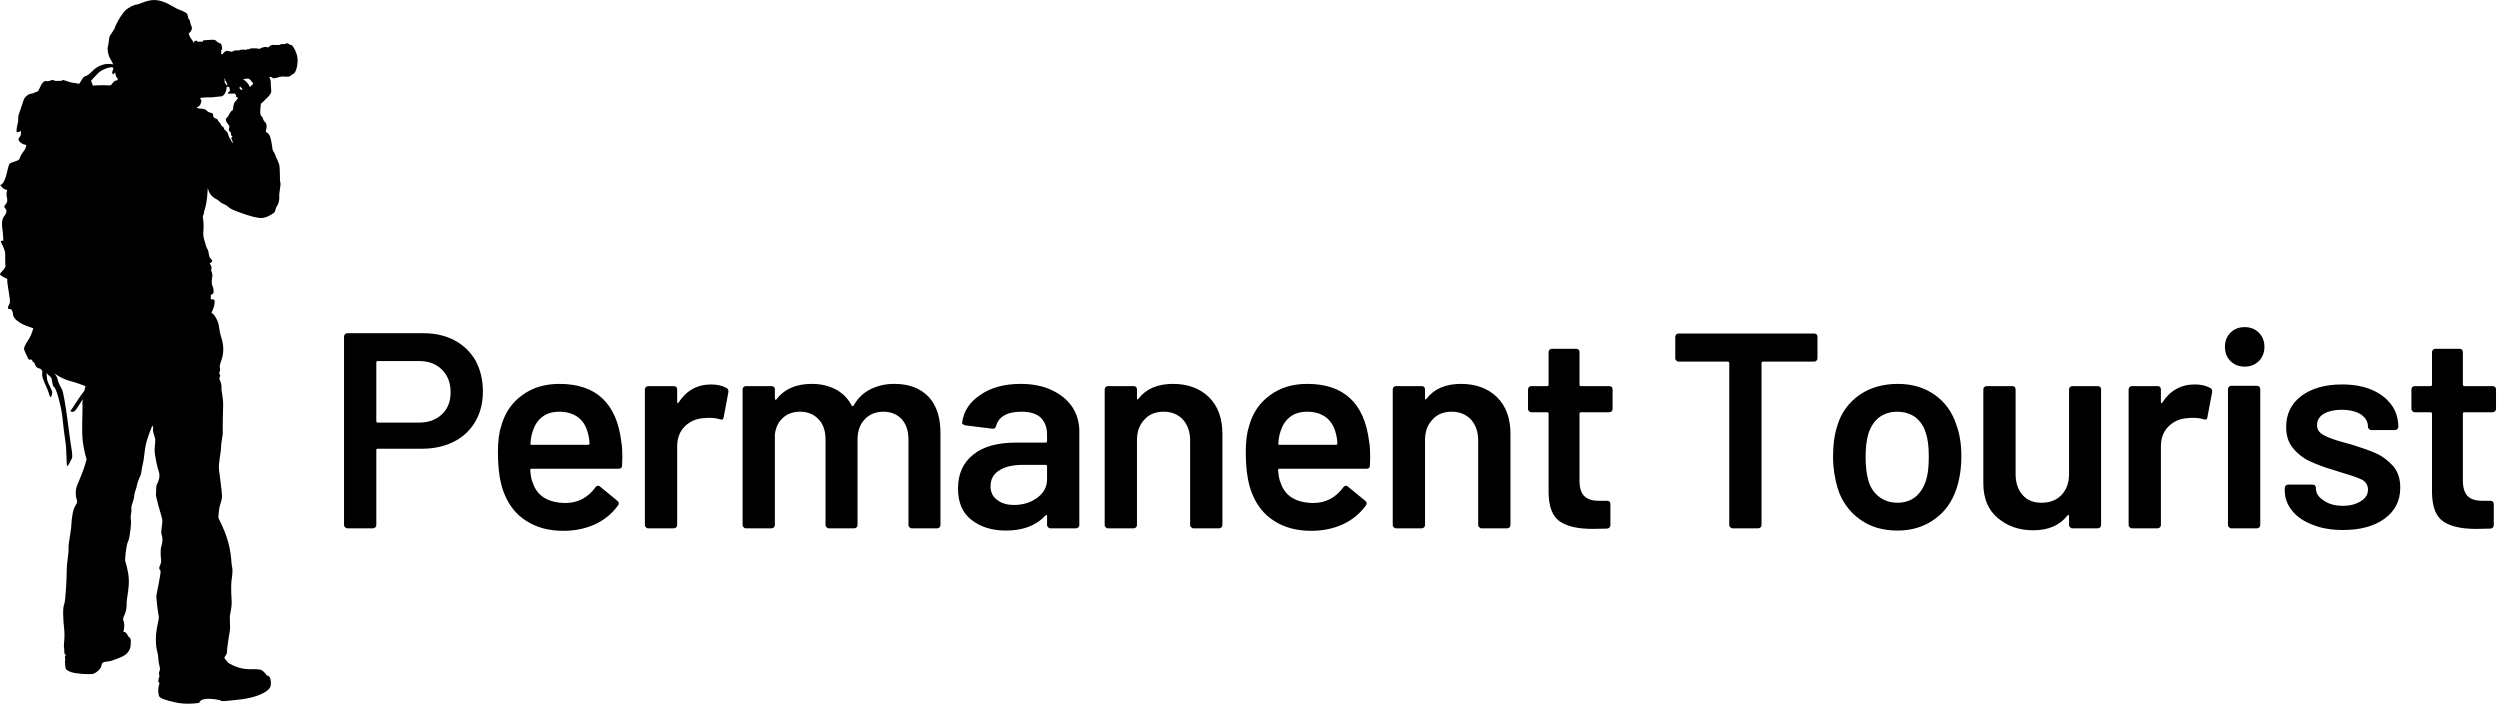
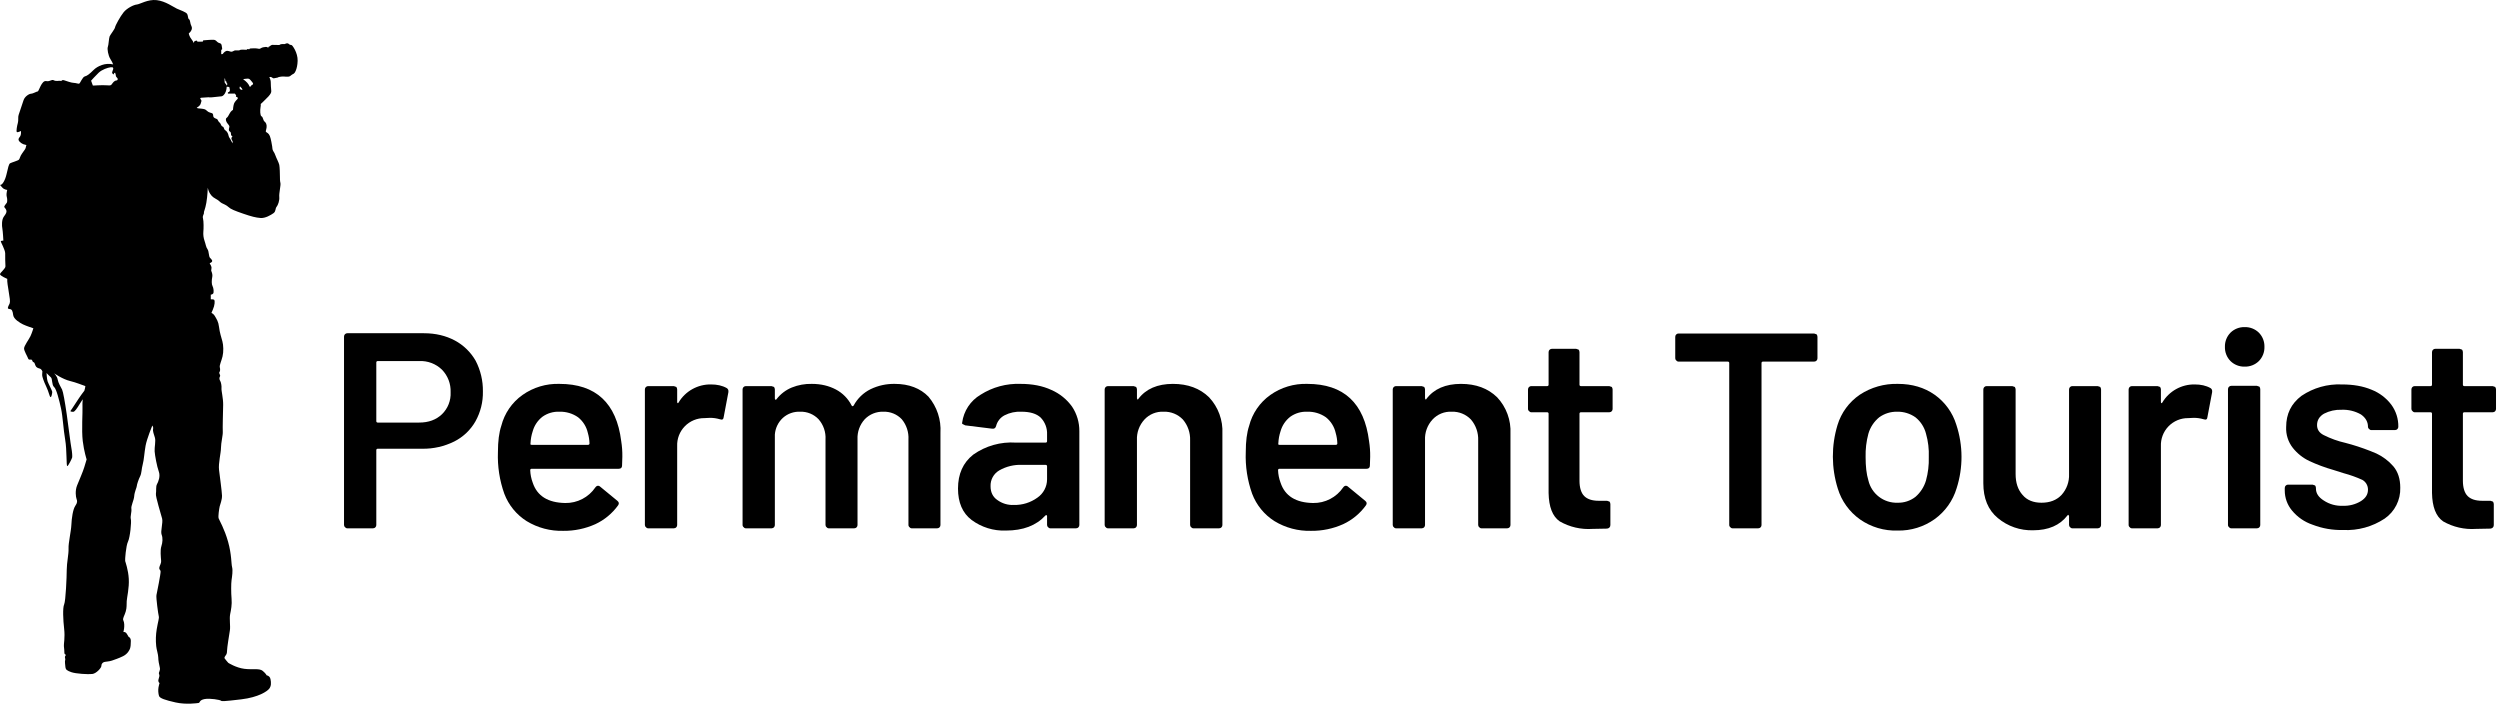
- <svg xmlns="http://www.w3.org/2000/svg" viewBox="0 0 135 38" fill-rule="evenodd" clip-rule="evenodd" stroke-linejoin="round" stroke-miterlimit="2">
-   <path d="M13.587 4.601c-.028.014-.042.07-.077.085-.035.013-.056-.064-.077-.105a.824.824 0 00-.168-.196l-.138-.111s.215-.035.265-.03c.048.008.07.023.07.023s.054.035.069.062c.014.028.09.09.125.16.036.07-.04.098-.07.112m-.558.245c-.035 0-.055-.042-.083-.063-.029-.02.013-.12.013-.12s.077.085.098.106c.022.02.042.077.042.077h-.07zm-.197.49c-.032.042-.141.137-.19.247-.046.11-.061.35-.061.35s-.116.062-.178.193c-.064.132-.121.215-.169.241-.046.027-.052.137.012.242.062.104.157.167.14.245-.015.079-.051.174 0 .226.053.052.084.052.084.125 0 .074.006.116.049.13l.04.018s-.089.077-.052.172c.037.094.058.084.058.126 0 .042-.01.089-.01.089s-.058-.105-.095-.189c-.037-.083-.093-.12-.115-.22-.021-.1-.063-.22-.174-.293-.11-.073-.046-.158-.15-.204-.104-.047-.068-.137-.173-.225-.105-.09-.058-.158-.162-.193-.106-.038-.168-.08-.168-.143 0-.063-.016-.125-.052-.152-.038-.026-.19-.036-.284-.13-.094-.095-.14-.1-.282-.12-.141-.022-.205-.01-.24-.033l-.037-.02s.182-.094.215-.22c.03-.125.062-.147.025-.2-.036-.052-.062-.078-.042-.099.022-.02.037-.02.037-.02s.346-.027.402-.027c.06 0 .06.016.164.005.105-.01.493-.046.55-.057.057-.01.155-.089.214-.24.058-.153.053-.279.053-.279s.061.006.094.011c.032.006.046.006.046.006s.048.177.032.198c-.016.02-.032.079-.057.079-.027 0-.048.01-.048.01v.069h.377s.042.068.063.083c.02.016-.027.079 0 .089.026.011.063.016.063.016s.052.052.021.094m-.681-1.094l.026.146.037-.004.032.115.03.015-.004.047c-.006.047-.026.062-.026.062l-.005-.015a.385.385 0 00-.08-.11c-.036-.031-.032-.089-.032-.125 0-.037-.004-.131-.004-.131h.026zm-5.87.105c-.114.01-.189.125-.24.198-.053.074-.095.074-.231.063a4.511 4.511 0 00-.534 0c-.126.011-.262.011-.262.011l-.094-.262c.042-.042.22-.251.408-.43.188-.177.493-.272.64-.293.146-.021.156.032.146.095-.011.063-.095.209-.042.24a1.4 1.4 0 01.095.063s-.022-.038-.01-.067a.045.045 0 01.03-.027h.006l.021-.02.005.03c.03.03.033.135.042.168a.087.087 0 00.012.024.45.45 0 00.071.082s.052.114-.062.125m9.47-1.91c-.028 0-.111-.028-.111-.028s-.063-.063-.12-.07c-.055-.006-.146.042-.146.042h-.154c-.077 0-.14.05-.14.05l-.383-.007c-.042 0-.154.09-.154.09l-.028.007c-.028.007-.014.041-.014.041l-.041.008s-.015-.042-.119-.035a.704.704 0 00-.182.035s-.056.02-.097.048c-.043.028-.091.02-.182 0s-.328 0-.364 0c-.034 0-.062.05-.062.05s-.056-.03-.098-.014c-.041.013-.028.034-.028.034s-.286-.013-.335 0c-.048.014-.083.035-.083.035s-.175-.007-.225 0c-.047.008-.125.07-.193.07-.07 0-.183-.077-.288-.034-.105.04-.181.16-.181.16l-.077.007v-.238l.042-.013c.02-.008 0-.134-.022-.238-.02-.104-.083-.09-.173-.132-.092-.042-.113-.14-.245-.155-.132-.013-.538.029-.567.029-.026 0-.02.063-.02.063l-.083.007c-.084.006-.223 0-.223 0l-.007-.035c-.008-.035-.099-.014-.133.006-.035.022-.07.12-.07.12s.028-.057-.098-.21-.154-.322-.154-.322l.07-.07c.07-.069.14-.208.07-.334-.07-.126-.055-.322-.125-.364-.07-.041-.042-.167-.098-.279-.056-.111-.377-.21-.56-.293-.18-.083-.613-.405-1.088-.46-.475-.057-.908.223-1.075.236-.168.015-.531.196-.712.42-.182.223-.447.712-.462.81-.013.097-.25.39-.293.488-.041.098-.055.475-.097.573-.041.098.014.461.14.656.071.112.118.208.147.287-.422-.106-.851.095-1.055.3-.21.209-.35.32-.474.348-.127.029-.251.377-.308.391-.056.015-.181-.042-.293-.042-.112 0-.39-.097-.516-.14-.127-.04-.154.043-.154.043l-.057-.015c-.055-.013-.223.043-.348-.027-.126-.07-.181.084-.419.042s-.39.558-.446.558c-.057 0-.266.126-.364.126-.097 0-.335.14-.404.35-.07.208-.225.683-.266.795-.042.111 0 .293-.042.433s-.097.447-.056.488c.042.042.223-.056.223-.056s.014.112-.013.224c-.03.112-.14.154-.113.265.028.113.224.237.35.253.125.013.042.055.042.124 0 .07-.07.168-.196.336-.126.167-.126.293-.181.349-.056.056-.405.153-.475.195-.07.042-.112.238-.195.6-.085.364-.238.56-.308.56s-.014.041.085.153a.441.441 0 00.265.126l-.014.041c-.014.043-.042.237-.014.322.028.083.042.278 0 .334-.043.057-.167.197-.127.238.043.042.113.14.113.21 0 .07-.014.125-.14.293-.126.167-.112.502-.083.642.028.14.055.656.055.656s-.14 0-.14.042.238.461.238.642c0 .183 0 .573.014.7.013.124-.294.348-.294.431 0 .083.392.252.392.252v.126c0 .126.111.711.139.964.028.25-.028.25-.084.39-.055.14 0 .14.098.153.097.014.14.098.167.322.029.223.363.419.531.502.167.084.558.21.558.21s-.07.237-.153.419c-.084.18-.349.531-.349.67 0 .14.181.432.21.517.028.083.055.098.152.083.1-.013.085.14.14.14.057 0 .07.069.112.181.042.112.14.14.238.169.097.027.14.152.14.152s-.015.112-.015.195c0 .085.084.336.224.63.14.292.167.516.224.557.055.043.097-.222.097-.278 0-.056-.21-.447-.252-.573-.042-.126-.055-.446-.055-.446s.153.167.237.237c.084.07.041.419.168.517.125.097.28.711.376 1.158.098.447.126 1.132.224 1.69s.056 1.425.112 1.425.251-.405.264-.462c.015-.055 0-.307-.04-.516-.044-.21-.154-1.131-.251-1.815-.099-.684-.196-1.23-.252-1.341-.057-.111-.21-.363-.238-.545-.029-.18-.195-.334-.195-.334s.46.321.865.418c.333.08.68.225.826.275a1.32 1.32 0 01-.056.251l-.141.187c-.14.181-.559.852-.602.893-.04.041.057.057.14.057.085 0 .196-.168.35-.42.04-.067.1-.158.166-.257a3.092 3.092 0 00-.013.44c.015.209-.055 1.241.014 1.814.07.572.21.992.21.992s-.056.181-.126.418c-.07.238-.279.712-.39.991-.113.28-.07.615-.028.727.04.111.056.195-.07.377-.126.18-.196.67-.21 1.019-.014.349-.167.991-.153 1.284.014.294-.097.769-.097 1.146 0 .377-.057 1.69-.14 1.871-.085.18-.056.837 0 1.312.055.474-.029.851-.014.936.014.083.027.307.027.377s.085.097.085.097l-.043.07c-.042.07.028.154 0 .21-.027.056 0 .265.014.391.014.125.084.182.321.265.238.084.908.126 1.13.097.225-.027.49-.334.49-.432 0-.097.055-.182.14-.21.083-.027.279-.027.433-.082.153-.057.348-.114.6-.238a.753.753 0 00.377-.42c.028-.083.041-.223.041-.404 0-.183-.125-.224-.125-.224s-.013-.041-.097-.168c-.084-.125-.182-.084-.182-.084s.028-.083.041-.208c.015-.126.015-.308-.04-.419-.056-.113.055-.238.124-.476.07-.237.042-.363.057-.572.013-.21.14-.712.111-1.201-.028-.488-.182-.907-.195-.963-.015-.057.042-.824.153-1.047.112-.224.195-1.076.153-1.215-.041-.14.057-.405.029-.56-.029-.152.14-.46.153-.683.015-.223.14-.475.14-.544 0-.07.097-.364.182-.53.083-.169.07-.392.14-.644.069-.25.083-.628.153-1.005.07-.377.363-1.088.363-1.088s.07.097.042.194c-.028.099.041.28.098.462.055.181-.029.516-.015.74.015.223.127.823.224 1.089.098.265-.028.559-.097.684-.07.125-.03.363-.057.516-.028.153.28 1.118.334 1.34.057.224-.097.685-.027.867.071.18.056.419-.013.628-.07.209-.028.586-.014.768.014.182-.084.265-.099.39-.013.127.056.085.071.196.014.112-.195 1.145-.224 1.285-.028.14.098 1.047.126 1.145.027.097-.042.28-.112.698-.07.419-.042.74-.027.908.013.167.111.46.111.614 0 .154.042.377.083.544.043.169-.083.266-.04.35.04.084.012.154-.03.293-.041.14.057.196.057.196s-.028.07-.056.223c-.028.154-.014.349.028.475.041.125.335.223.893.349.56.125 1.159.042 1.243.028.084-.014.029-.154.321-.21.295-.056.838.043.88.084.041.042.167.042 1.103-.07.936-.112 1.397-.432 1.508-.572.111-.14.111-.322.07-.517-.041-.195-.21-.21-.21-.21s-.028-.083-.209-.237c-.182-.153-.545-.055-.992-.111-.447-.056-.865-.321-.865-.321s-.182-.203-.202-.245c-.021-.042.013-.105.055-.154s.077-.111.077-.265c0-.153.119-.872.154-1.096.036-.224-.035-.621.014-.866.049-.244.105-.516.077-.837-.028-.322-.028-.825 0-1.012.028-.19.077-.511.028-.699-.05-.188-.022-.67-.217-1.368-.196-.698-.475-1.16-.51-1.264-.035-.105.029-.524.056-.642.028-.12.133-.357.126-.587-.007-.23-.118-1.033-.16-1.39-.043-.355.105-.914.105-1.186 0-.272.11-.698.097-.873-.014-.174.013-1.082.02-1.445.008-.363-.104-.775-.09-.9.014-.126-.027-.336-.07-.399-.042-.062-.062-.16-.013-.237.048-.078-.071-.167-.03-.23.043-.063.05-.154.023-.266-.029-.111.083-.328.146-.587a1.872 1.872 0 00-.007-.816c-.056-.203-.147-.475-.181-.776-.035-.299-.134-.425-.224-.586-.056-.098-.124-.136-.185-.176a5.1 5.1 0 01.073-.172c.112-.252.112-.461.084-.517-.028-.055-.194-.043-.194-.043v-.25s.068 0 .124-.056c.056-.056.028-.308-.029-.405-.054-.098-.054-.308-.012-.516.018-.096-.016-.212-.061-.319a.95.95 0 00.019-.163c-.007-.084-.063-.168-.091-.217-.028-.05.028-.015.097-.084.07-.07 0-.14-.084-.223-.083-.084-.056-.356-.139-.468-.084-.112-.097-.28-.16-.454a1.212 1.212 0 01-.065-.503c.016-.132.021-.565-.02-.712-.041-.146.063-.223.05-.293-.014-.07.07-.188.132-.552.063-.362.077-.81.077-.81s.027.147.084.252a.748.748 0 00.327.335c.183.091.26.203.343.244.084.043.266.112.37.216.106.106.35.204.796.357.447.154.67.21.928.23.26.021.56-.16.698-.258.14-.098.091-.25.168-.342a.859.859 0 00.147-.538c-.021-.195.09-.635.062-.747-.027-.111-.027-.237-.027-.343 0-.103-.008-.515-.035-.641-.028-.126-.168-.384-.203-.496-.034-.111-.077-.174-.126-.252-.049-.076-.042-.174-.055-.25-.014-.077-.063-.405-.126-.56-.062-.152-.161-.18-.203-.216-.04-.034.015-.118.029-.258.013-.14-.029-.244-.112-.307s-.077-.245-.16-.279c-.084-.035-.084-.342-.057-.488.028-.147.007-.176.007-.176s.3-.278.42-.41c.118-.134.167-.225.152-.309a5.496 5.496 0 01-.027-.488c0-.098-.077-.251-.077-.251s.042-.007.077-.007c.035 0 .12.076.16.076.042 0 .126-.034.175-.034.05 0 .092-.035.092-.035l.118-.022c.118-.02.258 0 .258 0h.14c.09 0 .146-.07.167-.083.02-.014.105-.07.14-.084.036-.014.188-.23.202-.684.014-.454-.294-.852-.321-.852M22.89 17.994c.632 0 1.188.136 1.669.391.48.256.857.631 1.127 1.097.256.481.39 1.037.39 1.654 0 .616-.134 1.157-.405 1.623-.27.466-.646.826-1.142 1.082-.496.255-1.082.39-1.729.39h-2.404c-.045 0-.075.03-.075.076v4.043a.17.17 0 01-.046.12.184.184 0 01-.135.06h-1.382a.137.137 0 01-.12-.06.137.137 0 01-.06-.12V18.175c0-.045.014-.09.06-.135a.17.17 0 01.12-.046h4.133zm-.255 4.825c.511 0 .917-.15 1.233-.451.315-.3.465-.691.465-1.187 0-.496-.15-.902-.465-1.218-.316-.315-.722-.466-1.233-.466h-2.24c-.044 0-.074.03-.074.076v3.17c0 .046.03.076.075.076h2.24zM33.547 23.826c.045.255.06.526.06.841l-.015.466c0 .12-.06.18-.18.18h-4.705c-.045 0-.075.03-.075.076.03.33.075.556.135.676.24.722.827 1.082 1.759 1.097.676 0 1.217-.285 1.623-.841.045-.06.09-.09.15-.09.045 0 .075.015.105.045l.932.766c.09.075.105.15.045.24a3.157 3.157 0 01-1.232 1.023c-.526.24-1.097.36-1.729.36-.781 0-1.442-.18-1.983-.526-.557-.345-.947-.841-1.203-1.473-.225-.54-.346-1.292-.346-2.254 0-.586.06-1.052.18-1.413.196-.706.572-1.262 1.143-1.668.556-.406 1.217-.601 1.999-.601 1.969 0 3.081 1.037 3.337 3.096zm-3.337-1.593c-.376 0-.676.09-.917.27-.255.196-.42.451-.526.782-.06.165-.105.39-.12.661-.015.045 0 .075.06.075h3.051c.045 0 .075-.03.075-.075a2.26 2.26 0 00-.09-.571c-.09-.36-.27-.646-.526-.842-.27-.195-.601-.3-1.007-.3zM38.4 20.76c.316 0 .602.06.842.195.076.045.106.12.09.226l-.255 1.352c-.015.12-.075.15-.21.106a1.85 1.85 0 00-.526-.076c-.136 0-.226 0-.301.015-.42.015-.766.166-1.052.436-.286.286-.42.647-.42 1.082v4.254a.17.17 0 01-.046.12.184.184 0 01-.135.06h-1.383a.137.137 0 01-.12-.06.137.137 0 01-.06-.12v-7.32c0-.045.015-.09.06-.135a.17.17 0 01.12-.045h1.383c.045 0 .09.015.135.045.03.045.045.09.045.135v.677c0 .045.015.06.03.06.015.015.03 0 .045-.03.421-.647 1.007-.977 1.759-.977zM48.32 20.73c.767 0 1.383.24 1.819.691.436.466.646 1.127.646 1.954v4.975a.17.17 0 01-.045.12.184.184 0 01-.135.06h-1.368a.137.137 0 01-.12-.06.137.137 0 01-.06-.12v-4.614c0-.466-.12-.827-.36-1.097-.256-.271-.587-.406-.993-.406s-.751.135-1.007.406c-.255.27-.39.63-.39 1.082v4.629a.17.17 0 01-.046.12.184.184 0 01-.135.06h-1.368a.137.137 0 01-.12-.06.137.137 0 01-.06-.12v-4.614c0-.466-.12-.827-.376-1.097-.255-.271-.586-.406-.992-.406-.375 0-.691.105-.931.33-.256.226-.391.526-.436.902v4.885a.17.17 0 01-.045.12.184.184 0 01-.136.06H40.28a.137.137 0 01-.12-.06.137.137 0 01-.06-.12v-7.32c0-.045.014-.09.06-.135a.17.17 0 01.12-.045h1.382c.045 0 .09.015.136.045.03.045.045.09.045.135v.496c0 .03.015.045.03.06s.045 0 .06-.03c.225-.285.496-.496.826-.63.316-.136.677-.196 1.083-.196.496 0 .916.105 1.292.3a2 2 0 01.857.872c.03.045.06.045.105 0 .225-.406.526-.691.917-.887a2.88 2.88 0 011.307-.285zM55.114 20.73c.63 0 1.187.105 1.668.33.48.226.857.526 1.112.902.256.39.39.827.39 1.323v5.065a.17.17 0 01-.044.12.184.184 0 01-.136.06h-1.382a.137.137 0 01-.12-.06.137.137 0 01-.06-.12v-.481c0-.03-.016-.045-.03-.06a.114.114 0 00-.06.03c-.497.54-1.203.811-2.135.811-.751 0-1.368-.195-1.849-.57-.496-.377-.736-.948-.736-1.7 0-.78.27-1.397.827-1.833.54-.436 1.307-.646 2.3-.646h1.607c.045 0 .075-.03.075-.075v-.36c0-.392-.12-.692-.345-.918-.226-.21-.571-.315-1.037-.315-.376 0-.692.06-.917.195a.892.892 0 00-.451.571c-.03.12-.105.166-.21.15l-1.458-.18c-.045-.015-.09-.03-.12-.06-.046-.015-.06-.045-.046-.09.076-.616.406-1.112.992-1.503.571-.39 1.293-.586 2.165-.586zm-.361 6.538c.496 0 .917-.136 1.262-.391.346-.256.526-.586.526-.992v-.707c0-.045-.03-.075-.075-.075h-1.262c-.526 0-.947.106-1.248.3-.315.196-.466.482-.466.858 0 .315.12.57.361.736.226.18.526.27.902.27zM63.335 20.73c.811 0 1.458.24 1.954.721.48.481.721 1.142.721 1.969v4.93a.17.17 0 01-.045.12.184.184 0 01-.135.06h-1.383a.137.137 0 01-.12-.06.137.137 0 01-.06-.12v-4.57c0-.465-.136-.84-.391-1.126-.256-.271-.601-.421-1.037-.421-.436 0-.782.135-1.037.42-.27.286-.406.647-.406 1.113v4.584a.17.17 0 01-.045.12.184.184 0 01-.135.06h-1.383a.137.137 0 01-.12-.06.137.137 0 01-.06-.12v-7.32c0-.045.015-.09.06-.135a.17.17 0 01.12-.045h1.383c.045 0 .09.015.135.045.03.045.045.09.045.135v.481c0 .03.015.045.03.06s.03 0 .045-.03c.406-.54 1.037-.811 1.864-.811zM73.93 23.826c.045.255.06.526.06.841l-.015.466c0 .12-.06.18-.18.18h-4.704c-.045 0-.075.03-.075.076.03.33.075.556.135.676.24.722.827 1.082 1.758 1.097.677 0 1.218-.285 1.624-.841.045-.06.09-.09.15-.09.045 0 .075.015.105.045l.932.766c.09.075.105.15.045.24a3.157 3.157 0 01-1.232 1.023c-.526.24-1.097.36-1.729.36-.781 0-1.443-.18-1.984-.526-.556-.345-.946-.841-1.202-1.473-.225-.54-.346-1.292-.346-2.254 0-.586.06-1.052.18-1.413.196-.706.572-1.262 1.143-1.668.556-.406 1.217-.601 1.999-.601 1.969 0 3.08 1.037 3.336 3.096zm-3.336-1.593c-.376 0-.676.09-.917.27-.255.196-.42.451-.526.782-.06.165-.105.39-.12.661-.015.045 0 .075.06.075h3.05c.046 0 .076-.03.076-.075a2.26 2.26 0 00-.09-.571c-.09-.36-.27-.646-.526-.842-.27-.195-.601-.3-1.007-.3zM78.89 20.73c.811 0 1.458.24 1.954.721.48.481.721 1.142.721 1.969v4.93a.17.17 0 01-.045.12.184.184 0 01-.135.06h-1.383a.137.137 0 01-.12-.06.137.137 0 01-.06-.12v-4.57c0-.465-.136-.84-.391-1.126-.256-.271-.601-.421-1.037-.421-.436 0-.782.135-1.037.42-.27.286-.406.647-.406 1.113v4.584a.17.17 0 01-.045.12.184.184 0 01-.135.06h-1.383a.137.137 0 01-.12-.06.137.137 0 01-.06-.12v-7.32c0-.045.015-.09.06-.135a.17.17 0 01.12-.045h1.383c.045 0 .09.015.135.045.03.045.045.09.045.135v.481c0 .03.015.045.03.06s.03 0 .045-.03c.406-.54 1.037-.811 1.864-.811zM87.081 22.082a.17.17 0 01-.045.12.184.184 0 01-.135.06h-1.533c-.045 0-.075.03-.075.076v3.622c0 .376.09.661.255.827.165.165.421.255.782.255h.45c.046 0 .09.015.136.045.03.045.045.09.045.135v1.128c0 .105-.06.18-.18.195l-.782.015c-.797 0-1.383-.135-1.773-.406-.391-.27-.587-.781-.602-1.533v-4.283c0-.045-.03-.075-.075-.075h-.856a.137.137 0 01-.12-.06.137.137 0 01-.06-.12V21.03c0-.045.014-.09.06-.135a.17.17 0 01.12-.045h.856c.045 0 .075-.03.075-.075v-1.759c0-.045.015-.09.06-.135a.17.17 0 01.12-.045h1.308c.045 0 .09.015.136.045.03.045.045.09.045.135v1.759c0 .045.03.075.075.075H86.9c.045 0 .09.015.135.045.03.045.045.09.045.135v1.052zM97.962 18.01c.045 0 .09.014.136.045.03.045.045.09.045.135v1.157a.17.17 0 01-.045.12.184.184 0 01-.136.06h-2.765c-.045 0-.075.03-.075.076v8.747a.17.17 0 01-.045.12.184.184 0 01-.136.06H93.56a.137.137 0 01-.12-.06.137.137 0 01-.06-.12v-8.747c0-.046-.03-.076-.076-.076h-2.66a.137.137 0 01-.12-.06.137.137 0 01-.06-.12V18.19c0-.045.015-.09.06-.135a.17.17 0 01.12-.046h7.32zM102.471 28.65c-.796 0-1.473-.195-2.029-.6a3.175 3.175 0 01-1.202-1.67 5.834 5.834 0 01-.255-1.713c0-.646.075-1.217.24-1.713a3.044 3.044 0 011.202-1.638c.571-.39 1.263-.586 2.06-.586.766 0 1.427.195 1.983.586.556.39.947.932 1.173 1.623.18.481.27 1.052.27 1.713 0 .632-.09 1.203-.255 1.714-.226.706-.632 1.277-1.188 1.668-.556.406-1.232.616-1.999.616zm0-1.503c.376 0 .692-.105.962-.315.256-.21.451-.511.571-.887.106-.33.15-.751.15-1.262 0-.542-.044-.962-.15-1.263a1.664 1.664 0 00-.57-.887c-.271-.195-.602-.3-.993-.3-.375 0-.691.105-.962.3-.27.21-.465.511-.586.887-.105.346-.15.767-.15 1.263 0 .495.045.916.15 1.262.105.376.3.676.586.887.271.21.602.315.992.315zM111.73 21.03c0-.045.014-.09.06-.135a.17.17 0 01.12-.045h1.367c.045 0 .09.015.135.045.03.045.046.09.046.135v7.32a.17.17 0 01-.046.12.184.184 0 01-.135.06h-1.368a.137.137 0 01-.12-.06.137.137 0 01-.06-.12v-.481c0-.03-.015-.045-.03-.06s-.045 0-.06.03c-.406.526-1.022.796-1.849.796-.766 0-1.397-.225-1.908-.661-.526-.436-.782-1.067-.782-1.879V21.03c0-.045.015-.09.06-.135a.17.17 0 01.12-.045h1.383c.045 0 .09.015.135.045.03.045.045.09.045.135v4.57c0 .465.12.84.376 1.127.24.285.586.42 1.022.42.451 0 .812-.135 1.082-.42.27-.286.406-.662.406-1.128V21.03zM118.523 20.76c.315 0 .6.06.841.195.075.045.105.12.09.226l-.255 1.352c-.015.12-.075.15-.21.106a1.85 1.85 0 00-.527-.076c-.135 0-.225 0-.3.015-.42.015-.767.166-1.052.436-.286.286-.421.647-.421 1.082v4.254a.17.17 0 01-.045.12.184.184 0 01-.135.06h-1.383a.137.137 0 01-.12-.06.137.137 0 01-.06-.12v-7.32c0-.045.015-.09.06-.135a.17.17 0 01.12-.045h1.383c.045 0 .09.015.135.045.03.045.045.09.045.135v.677c0 .045.015.06.03.06.015.015.03 0 .045-.03.421-.647 1.007-.977 1.759-.977zM121.213 19.798c-.316 0-.572-.105-.767-.3-.195-.196-.3-.452-.3-.767 0-.316.105-.571.3-.767.195-.195.451-.3.767-.3.315 0 .57.105.766.3.195.196.3.451.3.767 0 .315-.105.571-.3.766-.195.196-.45.3-.766.3zm-.722 8.732a.137.137 0 01-.12-.06.137.137 0 01-.06-.12v-7.335c0-.045.015-.09.06-.135a.17.17 0 01.12-.045h1.383c.045 0 .09.015.135.045.03.045.045.09.045.135v7.335a.17.17 0 01-.045.12.184.184 0 01-.135.06h-1.383zM126.533 28.62c-.631 0-1.187-.09-1.653-.285-.481-.18-.857-.436-1.112-.767a1.68 1.68 0 01-.391-1.082v-.135c0-.045.015-.09.06-.135a.17.17 0 01.12-.046h1.323c.045 0 .09.015.135.046.03.045.045.09.045.135v.03c0 .255.136.466.421.646.27.195.616.286 1.037.286.406 0 .722-.09.977-.256.256-.165.376-.36.376-.616a.593.593 0 00-.3-.526c-.211-.105-.542-.226-1.008-.36l-.57-.181a8.792 8.792 0 01-1.293-.481 2.532 2.532 0 01-.887-.706c-.24-.286-.36-.662-.36-1.128 0-.706.27-1.262.826-1.683.556-.406 1.277-.616 2.18-.616.615 0 1.141.09 1.607.285.466.196.812.466 1.067.812.256.346.376.751.376 1.187a.17.17 0 01-.045.12.184.184 0 01-.135.06h-1.278a.137.137 0 01-.12-.06.137.137 0 01-.06-.12c0-.255-.12-.48-.376-.661-.255-.165-.616-.255-1.052-.255-.39 0-.706.075-.947.21-.255.15-.376.36-.376.616 0 .24.12.42.361.541.226.135.616.27 1.172.421l.331.09c.526.166.977.316 1.338.481.36.165.661.406.917.691.255.301.375.692.375 1.158 0 .706-.285 1.262-.841 1.668-.556.406-1.308.616-2.24.616zM134.785 22.082a.17.17 0 01-.046.12.184.184 0 01-.135.06h-1.533c-.045 0-.075.03-.075.076v3.622c0 .376.09.661.255.827.166.165.421.255.782.255h.45c.046 0 .091.015.136.045.03.045.045.09.045.135v1.128c0 .105-.06.18-.18.195l-.782.015c-.796 0-1.382-.135-1.773-.406-.39-.27-.586-.781-.601-1.533v-4.283c0-.045-.03-.075-.075-.075h-.857a.137.137 0 01-.12-.06.137.137 0 01-.06-.12V21.03c0-.045.015-.09.06-.135a.17.17 0 01.12-.045h.857c.045 0 .075-.03.075-.075v-1.759c0-.045.015-.09.06-.135a.17.17 0 01.12-.045h1.308c.045 0 .09.015.135.045.03.045.045.09.045.135v1.759c0 .045.03.075.075.075h1.533c.045 0 .09.015.135.045.03.045.046.09.046.135v1.052z" fill-rule="nonzero" />
+ <svg xmlns="http://www.w3.org/2000/svg" viewBox="0 0 135 38" xml:space="preserve" style="fill-rule:evenodd;clip-rule:evenodd;stroke-linejoin:round;stroke-miterlimit:2">
+   <path d="M0 0c-.06-.03-.092-.153-.168-.184-.076-.03-.121.138-.167.229a1.797 1.797 0 0 1-.366.426c-.137.108-.303.243-.303.243s.47.077.578.064C-.32.761-.273.73-.273.73s.119-.077.151-.135c.03-.063.197-.199.274-.35C.229.092.062.031 0 0m-1.219-.534c-.076 0-.121.092-.181.137-.063.046.029.261.029.261s.168-.185.213-.23a.591.591 0 0 0 .092-.168h-.153Zm-.429-1.07c-.07-.09-.309-.297-.414-.537-.101-.239-.135-.765-.135-.765s-.252-.135-.388-.421c-.14-.287-.264-.468-.368-.526-.101-.057-.114-.298.025-.527.136-.226.343-.364.308-.535-.034-.172-.114-.379 0-.492.114-.114.182-.114.182-.274 0-.16.012-.252.106-.285l.088-.037s-.194-.169-.113-.376c.08-.205.125-.182.125-.274 0-.092-.022-.194-.022-.194s-.126.228-.207.411c-.08.182-.203.264-.251.481-.046.217-.137.479-.378.639-.239.16-.101.344-.33.445-.226.103-.147.299-.376.491-.229.196-.126.344-.354.422-.23.082-.366.172-.366.311 0 .137-.034.273-.113.331-.082.057-.413.079-.619.285-.206.206-.308.216-.616.262-.308.046-.447.022-.525.07l-.08.045s.399.205.469.48c.066.273.136.32.056.434-.079.115-.136.172-.092.217.048.045.08.045.08.045s.755.058.878.058c.129 0 .129-.034.357-.011.229.022 1.075.101 1.2.125.124.023.339.194.467.525.126.332.115.606.115.606s.134-.013.205-.024c.07-.011.101-.011.101-.011s.104-.388.07-.434c-.035-.044-.07-.171-.125-.171-.059 0-.104-.023-.104-.023v-.149h.823s.09-.149.137-.182c.045-.034-.058-.172 0-.194.057-.024.137-.034.137-.034s.114-.115.047-.207M-3.135.784l.058-.319.079.01.07-.251.067-.033-.01-.104c-.012-.102-.057-.135-.057-.135l-.011.033a.84.84 0 0 1-.172.239c-.08.069-.071.195-.071.275 0 .08-.009.285-.009.285h.056ZM-15.939.555c-.25-.023-.413-.274-.527-.433-.114-.161-.206-.161-.503-.137a9.842 9.842 0 0 1-1.165 0c-.273-.024-.57-.024-.57-.024l-.206.571c.092.093.48.549.89.937.411.388 1.075.596 1.395.641.32.047.342-.069.32-.207-.024-.137-.207-.456-.091-.525.113-.068.207-.137.207-.137s-.048.084-.022.148c.01.023.027.046.066.058h.012a.884.884 0 0 1 .047.045l.01-.065c.067-.068.072-.297.092-.368a.19.19 0 0 1 .027-.053c.051-.085.154-.178.154-.178s.114-.249-.136-.273m20.66 4.167c-.061 0-.242.06-.242.06s-.138.137-.26.152c-.121.015-.321-.09-.321-.09h-.334a.552.552 0 0 1-.305-.108s-.745.015-.837.015c-.092 0-.336-.196-.336-.196l-.062-.017c-.06-.015-.029-.09-.029-.09l-.091-.016s-.032.091-.258.076c-.23-.014-.398-.076-.398-.076s-.121-.045-.212-.106c-.093-.061-.198-.045-.396 0-.199.046-.716 0-.794 0-.075 0-.135-.107-.135-.107s-.123.062-.214.03c-.091-.03-.061-.076-.061-.076s-.624.029-.731 0c-.105-.03-.182-.076-.182-.076s-.382.015-.49 0c-.103-.016-.273-.154-.422-.154-.154 0-.398.169-.627.077-.229-.09-.396-.35-.396-.35l-.168-.015v.518l.092.029c.045.017 0 .292-.047.52-.045.227-.182.197-.379.288-.199.092-.245.306-.534.337-.288.029-1.173-.062-1.236-.062-.058 0-.044-.137-.044-.137l-.182-.016c-.182-.014-.486 0-.486 0l-.016.077c-.017.076-.215.03-.289-.015-.077-.046-.153-.26-.153-.26s.061.123-.213.459c-.276.333-.336.7-.336.7l.152.153c.153.15.306.455.153.73-.153.274-.121.701-.273.793-.153.09-.092.365-.213.608-.123.243-.824.457-1.221.641-.395.18-1.338.882-2.375 1.004-1.036.122-1.982-.487-2.345-.517-.366-.032-1.159-.427-1.554-.915-.396-.486-.975-1.554-1.007-1.766-.03-.214-.547-.853-.639-1.066-.091-.214-.12-1.036-.213-1.25-.09-.213.032-1.006.305-1.431.156-.244.259-.454.322-.626-.921.231-1.857-.208-2.301-.653-.458-.458-.763-.701-1.035-.762-.277-.062-.548-.822-.672-.853-.122-.031-.396.092-.639.092-.245 0-.851.212-1.127.304-.275.089-.335-.092-.335-.092l-.124.032c-.12.029-.487-.092-.759.06-.275.151-.396-.183-.914-.092-.519.092-.853-1.218-.974-1.218-.123 0-.581-.274-.793-.274-.213 0-.732-.305-.883-.762-.153-.456-.489-1.492-.58-1.736-.092-.243 0-.64-.092-.944-.091-.305-.211-.976-.121-1.066.092-.091.486.122.486.122s.031-.244-.029-.488c-.063-.245-.304-.336-.246-.578.062-.246.49-.518.763-.551.274-.03.092-.121.092-.272 0-.154-.153-.366-.426-.733-.275-.363-.275-.638-.396-.761-.123-.122-.883-.334-1.037-.426-.151-.091-.243-.519-.425-1.31-.185-.792-.519-1.219-.672-1.219-.151 0-.03-.091.185-.334.213-.244.578-.275.578-.275l-.029-.09c-.032-.093-.092-.518-.032-.702.061-.182.092-.608 0-.73-.092-.123-.364-.429-.275-.518.093-.092.245-.306.245-.457 0-.153-.03-.275-.306-.641-.273-.364-.244-1.096-.181-1.401.061-.304.121-1.431.121-1.431s-.306 0-.306-.092c0-.091.52-1.005.52-1.4 0-.398 0-1.25.03-1.525.029-.273-.641-.76-.641-.943 0-.181.854-.548.854-.548v-.275c0-.275.244-1.553.304-2.103.062-.548-.06-.548-.182-.852-.122-.304 0-.304.212-.334.213-.031.305-.214.365-.701.063-.488.793-.914 1.159-1.097.365-.182 1.218-.456 1.218-.456s-.152-.518-.334-.915c-.184-.395-.762-1.159-.762-1.461 0-.305.395-.944.456-1.128.062-.183.122-.214.334-.183.216.03.186-.304.306-.304.123 0 .153-.151.244-.396.092-.243.305-.306.519-.367.212-.06.303-.333.303-.333s-.031-.244-.031-.426c0-.185.184-.732.489-1.372.305-.639.365-1.128.488-1.217.121-.093.213.484.213.607s-.458.976-.55 1.25c-.092.274-.121.974-.121.974s.335-.366.518-.519c.182-.152.09-.913.365-1.127.274-.212.61-1.552.822-2.527.214-.975.275-2.469.489-3.686.212-1.218.121-3.108.244-3.108.121 0 .547.883.576 1.006.033.121 0 .67-.09 1.126-.093.458-.333 2.469-.546 3.961-.215 1.492-.427 2.681-.549 2.925-.124.243-.457.791-.52 1.188-.062.395-.426.73-.426.73s1.005-.701 1.888-.913c.726-.176 1.484-.49 1.802-.599a2.879 2.879 0 0 0-.122-.549c-.099-.133-.208-.275-.308-.406-.305-.396-1.219-1.859-1.312-1.949-.09-.09.123-.124.306-.124.184 0 .427.367.762.915.088.146.218.346.362.561a6.746 6.746 0 0 1-.028-.958c.032-.457-.121-2.709.031-3.959.153-1.248.457-2.163.457-2.163s-.121-.397-.274-.914c-.152-.518-.609-1.553-.852-2.162-.245-.61-.153-1.34-.061-1.585.09-.243.122-.426-.153-.822-.273-.395-.427-1.462-.457-2.223-.031-.762-.365-2.163-.333-2.802.029-.641-.213-1.677-.213-2.499 0-.823-.123-3.686-.306-4.083-.184-.394-.121-1.826 0-2.862.122-1.035-.062-1.857-.03-2.041.03-.183.06-.671.06-.823 0-.152.184-.212.184-.212l-.092-.154c-.092-.152.061-.335 0-.458-.06-.12 0-.576.029-.852.032-.272.183-.396.701-.578.518-.183 1.98-.274 2.467-.212.488.06 1.067.729 1.067.943a.47.47 0 0 0 .304.458c.183.06.61.06.946.179.333.125.76.248 1.309.52.548.274.761.732.822.914.061.182.091.488.091.883 0 .398-.273.488-.273.488s-.029.091-.213.366c-.183.274-.396.184-.396.184s.06.182.089.455c.032.274.032.672-.089.913-.121.246.121.519.273 1.038.152.517.092.792.123 1.248.029.458.305 1.554.243 2.621-.061 1.065-.397 1.979-.426 2.101-.032.123.091 1.797.334 2.284.244.488.425 2.346.335 2.65-.091.305.123.884.062 1.22-.062.334.304 1.006.335 1.491.031.488.305 1.038.305 1.188 0 .153.212.793.396 1.158.182.366.152.853.305 1.402.151.548.183 1.37.334 2.194.152.821.792 2.374.792 2.374s.153-.212.092-.424c-.06-.216.09-.611.213-1.007.122-.397-.062-1.126-.031-1.614.031-.487.276-1.796.489-2.377.213-.578-.062-1.219-.213-1.493-.153-.273-.063-.791-.125-1.125-.059-.335.611-2.439.73-2.925.125-.487-.211-1.493-.059-1.89.155-.393.122-.913-.029-1.37-.153-.456-.06-1.279-.031-1.675.031-.397-.182-.578-.214-.853-.029-.275.122-.183.154-.426.031-.244-.426-2.498-.489-2.803-.06-.305.214-2.284.276-2.499.059-.211-.092-.608-.245-1.522a7.464 7.464 0 0 1-.06-1.98c.029-.366.243-1.005.243-1.341 0-.335.092-.821.181-1.187.094-.367-.181-.58-.089-.764.089-.181.029-.334-.062-.638-.092-.305.123-.427.123-.427s-.061-.153-.123-.487c-.06-.335-.03-.761.062-1.036.089-.273.731-.487 1.948-.761 1.221-.274 2.528-.092 2.712-.062.182.03.062.336.7.459.643.121 1.828-.094 1.92-.184.09-.092.365-.092 2.406.152 2.041.245 3.048.944 3.289 1.248.244.306.244.703.155 1.129a.544.544 0 0 1-.458.456s-.062.183-.457.518c-.398.335-1.189.12-2.164.244-.976.121-1.888.7-1.888.7s-.397.443-.441.533c-.046.092.029.229.12.337.092.106.169.242.169.578 0 .334.259 1.903.335 2.391.078.488-.076 1.355.03 1.889.107.533.229 1.126.168 1.827-.061.701-.061 1.798 0 2.208.061.412.168 1.114.061 1.523-.108.412-.046 1.463-.472 2.986-.427 1.523-1.036 2.53-1.113 2.757-.076.228.063 1.142.123 1.401.061.26.289.778.274 1.279-.016.503-.258 2.255-.35 3.032-.092.775.229 1.995.229 2.588 0 .594.241 1.524.212 1.906-.029.38.029 2.36.045 3.152.016.792-.228 1.69-.196 1.963.03.276-.061.733-.153.87-.093.137-.137.351-.029.518.105.169-.155.365-.064.502.093.138.107.336.048.579-.062.243.182.716.32 1.281.137.561.106 1.339-.017 1.78-.121.444-.319 1.036-.395 1.693-.076.653-.291.928-.488 1.278-.121.215-.27.297-.404.386.044.109.097.232.161.375.243.549.243 1.006.182 1.128-.061.12-.424.092-.424.092v.547s.15 0 .272.121c.121.123.061.672-.063.885-.119.212-.119.67-.027 1.125.039.21-.035.462-.134.695.027.156.046.293.042.356-.015.184-.138.366-.199.473-.061.108.061.033.213.183.154.154 0 .305-.183.487-.181.184-.122.778-.303 1.022-.184.243-.213.609-.352.989a2.645 2.645 0 0 0-.139 1.098c.034.289.046 1.232-.044 1.553-.09.32.136.487.107.639-.029.153.154.411.289 1.204.139.791.169 1.767.169 1.767s.059-.32.182-.548c.122-.228.32-.534.715-.732.398-.199.565-.442.748-.532.182-.093.579-.245.806-.472.231-.23.763-.445 1.737-.778.975-.336 1.461-.457 2.025-.503.565-.045 1.22.349 1.523.564.306.213.198.547.365.746.169.198.367.746.321 1.173-.045.427.198 1.387.137 1.631-.06.242-.06.516-.06.747 0 .226-.017 1.125-.077 1.4-.06.274-.365.837-.442 1.081-.075.243-.168.38-.274.55-.107.165-.092.379-.121.546-.031.167-.138.883-.275 1.22-.135.334-.352.396-.442.472-.09.075.031.258.062.563.028.304-.062.533-.244.67-.181.137-.168.534-.35.609-.182.077-.182.746-.123 1.065.061.32.016.383.016.383s.655.608.914.897c.259.29.365.488.334.671-.03.183-.06.852-.06 1.066 0 .214-.168.548-.168.548s.092.015.168.015c.076 0 .26-.167.351-.167.09 0 .274.075.379.075a.36.36 0 0 1 .201.077l.258.047c.258.044.563 0 .563 0h.305c.198 0 .318.152.365.181.045.031.228.153.304.183.079.031.412.504.442 1.493.031.99-.641 1.859-.701 1.859" style="fill-rule:nonzero" transform="matrix(.45838 0 0 -.45838 13.587 4.601)" />
+   <path d="M.354-.701c.042 0 .079.009.111.026a.188.188 0 0 1 .075.073.232.232 0 0 1 .026.11.211.211 0 0 1-.027.108.182.182 0 0 1-.076.072.25.25 0 0 1-.115.026h-.16c-.003 0-.005.002-.005.005v.269a.011.011 0 0 1-.003.008A.012.012 0 0 1 .171 0H.079a.01.01 0 0 1-.008-.004.01.01 0 0 1-.004-.008v-.677c0-.003.001-.006.004-.009a.011.011 0 0 1 .008-.003h.275ZM.337-.38c.034 0 .061-.01.082-.03A.103.103 0 0 0 .45-.489.11.11 0 0 0 .419-.57a.11.11 0 0 0-.082-.031H.188c-.003 0-.005.002-.005.005v.211c0 .003.002.005.005.005h.149Z" style="fill-rule:nonzero" transform="matrix(15.02942 0 0 15.02942 17.57 28.53)" />
+   <path d="M.493-.313a.32.32 0 0 1 .004.056l-.001.031c0 .008-.004.012-.012.012H.171c-.003 0-.005.002-.005.005a.143.143 0 0 0 .009.045c.016.048.055.072.117.073A.128.128 0 0 0 .4-.147c.003-.004.006-.006.01-.006a.01.01 0 0 1 .007.003l.062.051c.006.005.007.01.003.016A.21.21 0 0 1 .4-.015a.272.272 0 0 1-.115.024.24.24 0 0 1-.132-.035.2.2 0 0 1-.08-.098.4.4 0 0 1-.023-.15c0-.039.004-.07.012-.094a.195.195 0 0 1 .076-.111.218.218 0 0 1 .133-.04c.131 0 .205.069.222.206ZM.271-.419a.098.098 0 0 0-.061.018.1.1 0 0 0-.035.052.158.158 0 0 0-.008.044C.166-.302.167-.3.171-.3h.203c.003 0 .005-.002.005-.005a.15.15 0 0 0-.006-.038.099.099 0 0 0-.035-.056.111.111 0 0 0-.067-.02Z" style="fill-rule:nonzero" transform="matrix(15.02942 0 0 15.02942 26.137 28.53)" />
+   <path d="M.3-.517c.021 0 .04.004.056.013.005.003.007.008.006.015l-.017.09c-.001.008-.005.01-.014.007a.123.123 0 0 0-.035-.005l-.02.001a.097.097 0 0 0-.098.101v.283a.011.011 0 0 1-.003.008A.012.012 0 0 1 .166 0H.074a.01.01 0 0 1-.008-.004.01.01 0 0 1-.004-.008v-.487c0-.003.001-.006.004-.009a.011.011 0 0 1 .008-.003h.092l.009.003a.016.016 0 0 1 .003.009v.045c0 .003.001.004.002.004.001.001.002 0 .003-.002A.133.133 0 0 1 .3-.517Z" style="fill-rule:nonzero" transform="matrix(15.02942 0 0 15.02942 33.892 28.53)" />
+   <path d="M.609-.519c.051 0 .092.016.121.046a.184.184 0 0 1 .043.13v.331a.011.011 0 0 1-.003.008A.012.012 0 0 1 .761 0H.67a.01.01 0 0 1-.008-.004.01.01 0 0 1-.004-.008v-.307a.105.105 0 0 0-.024-.073.087.087 0 0 0-.066-.027.089.089 0 0 0-.067.027.1.1 0 0 0-.026.072v.308a.011.011 0 0 1-.003.008A.012.012 0 0 1 .463 0H.372a.01.01 0 0 1-.008-.004.01.01 0 0 1-.004-.008v-.307a.101.101 0 0 0-.025-.073.087.087 0 0 0-.066-.027.087.087 0 0 0-.062.022.09.09 0 0 0-.029.06v.325a.011.011 0 0 1-.003.008A.012.012 0 0 1 .166 0H.074a.01.01 0 0 1-.008-.004.01.01 0 0 1-.004-.008v-.487c0-.003.001-.006.004-.009a.011.011 0 0 1 .008-.003h.092l.009.003a.016.016 0 0 1 .003.009v.033l.002.004c.001.001.003 0 .004-.002a.133.133 0 0 1 .055-.042.181.181 0 0 1 .072-.013c.033 0 .061.007.086.02a.133.133 0 0 1 .057.058c.002.003.004.003.007 0A.139.139 0 0 1 .522-.5a.192.192 0 0 1 .087-.019Z" style="fill-rule:nonzero" transform="matrix(15.02942 0 0 15.02942 39.167 28.53)" />
+   <path d="M.257-.519c.042 0 .079.007.111.022a.179.179 0 0 1 .074.06.157.157 0 0 1 .026.088v.337a.011.011 0 0 1-.003.008A.012.012 0 0 1 .456 0H.364a.01.01 0 0 1-.008-.004.01.01 0 0 1-.004-.008v-.032L.35-.048a.008.008 0 0 0-.004.002C.313-.01.266.008.204.008A.194.194 0 0 1 .081-.03C.048-.055.032-.093.032-.143c0-.052.018-.093.055-.122A.238.238 0 0 1 .24-.308h.107c.003 0 .005-.002.005-.005v-.024a.082.082 0 0 0-.023-.061C.314-.412.291-.419.26-.419a.12.12 0 0 0-.061.013.06.06 0 0 0-.03.038c-.002.008-.007.011-.014.01L.058-.37.05-.374C.047-.375.046-.377.047-.38a.137.137 0 0 1 .066-.1.25.25 0 0 1 .144-.039Zm-.024.435A.138.138 0 0 0 .317-.11a.08.08 0 0 0 .035-.066v-.047c0-.003-.002-.005-.005-.005H.263a.152.152 0 0 0-.083.02.063.063 0 0 0-.031.057c0 .021.008.038.024.049a.093.093 0 0 0 .06.018Z" style="fill-rule:nonzero" transform="matrix(15.02942 0 0 15.02942 51.251 28.53)" />
+   <path d="M.307-.519c.054 0 .097.016.13.048a.178.178 0 0 1 .048.131v.328a.011.011 0 0 1-.003.008A.012.012 0 0 1 .473 0H.381a.01.01 0 0 1-.008-.004.01.01 0 0 1-.004-.008v-.304a.109.109 0 0 0-.026-.075.091.091 0 0 0-.069-.028.088.088 0 0 0-.069.028.102.102 0 0 0-.027.074v.305a.011.011 0 0 1-.003.008A.012.012 0 0 1 .166 0H.074a.01.01 0 0 1-.008-.004.01.01 0 0 1-.004-.008v-.487c0-.003.001-.006.004-.009a.011.011 0 0 1 .008-.003h.092l.009.003a.016.016 0 0 1 .003.009v.032l.002.004c.001.001.002 0 .003-.002.027-.036.069-.054.124-.054Z" style="fill-rule:nonzero" transform="matrix(15.02942 0 0 15.02942 58.72 28.53)" />
+   <path d="M.493-.313a.32.32 0 0 1 .004.056l-.001.031c0 .008-.004.012-.012.012H.171c-.003 0-.005.002-.005.005a.143.143 0 0 0 .009.045c.016.048.055.072.117.073A.128.128 0 0 0 .4-.147c.003-.004.006-.006.01-.006a.01.01 0 0 1 .007.003l.062.051c.006.005.007.01.003.016A.21.21 0 0 1 .4-.015a.272.272 0 0 1-.115.024.24.24 0 0 1-.132-.035.2.2 0 0 1-.08-.098.4.4 0 0 1-.023-.15c0-.039.004-.07.012-.094a.195.195 0 0 1 .076-.111.218.218 0 0 1 .133-.04c.131 0 .205.069.222.206ZM.271-.419a.098.098 0 0 0-.061.018.1.1 0 0 0-.035.052.158.158 0 0 0-.008.044C.166-.302.167-.3.171-.3h.203c.003 0 .005-.002.005-.005a.15.15 0 0 0-.006-.038.099.099 0 0 0-.035-.056.111.111 0 0 0-.067-.02Z" style="fill-rule:nonzero" transform="matrix(15.02942 0 0 15.02942 66.52 28.53)" />
+   <path d="M.307-.519c.054 0 .097.016.13.048a.178.178 0 0 1 .048.131v.328a.011.011 0 0 1-.003.008A.012.012 0 0 1 .473 0H.381a.01.01 0 0 1-.008-.004.01.01 0 0 1-.004-.008v-.304a.109.109 0 0 0-.026-.075.091.091 0 0 0-.069-.028.088.088 0 0 0-.069.028.102.102 0 0 0-.027.074v.305a.011.011 0 0 1-.003.008A.012.012 0 0 1 .166 0H.074a.01.01 0 0 1-.008-.004.01.01 0 0 1-.004-.008v-.487c0-.003.001-.006.004-.009a.011.011 0 0 1 .008-.003h.092l.009.003a.016.016 0 0 1 .003.009v.032l.002.004c.001.001.002 0 .003-.002.027-.036.069-.054.124-.054Z" style="fill-rule:nonzero" transform="matrix(15.02942 0 0 15.02942 74.276 28.53)" />
+   <path d="M.333-.429a.011.011 0 0 1-.003.008.012.012 0 0 1-.009.004H.219c-.003 0-.005.002-.005.005v.241c0 .025.006.044.017.055.011.011.028.017.052.017h.03l.009.003a.016.016 0 0 1 .003.009v.075c0 .007-.004.012-.012.013L.261.002a.208.208 0 0 1-.118-.027C.117-.043.104-.077.103-.127v-.285c0-.003-.002-.005-.005-.005H.041a.01.01 0 0 1-.008-.004.01.01 0 0 1-.004-.008v-.07c0-.003.001-.006.004-.009a.011.011 0 0 1 .008-.003h.057c.003 0 .005-.002.005-.005v-.117c0-.003.001-.006.004-.009a.011.011 0 0 1 .008-.003h.087l.009.003a.016.016 0 0 1 .003.009v.117c0 .003.002.005.005.005h.102l.009.003a.016.016 0 0 1 .003.009v.07Z" style="fill-rule:nonzero" transform="matrix(15.02942 0 0 15.02942 82.076 28.53)" />
+   <path d="m.533-.7.009.003a.016.016 0 0 1 .003.009v.077a.011.011 0 0 1-.003.008.012.012 0 0 1-.009.004H.349c-.003 0-.005.002-.005.005v.582a.011.011 0 0 1-.003.008A.012.012 0 0 1 .332 0H.24a.01.01 0 0 1-.008-.004.01.01 0 0 1-.004-.008v-.582c0-.003-.002-.005-.005-.005H.046a.01.01 0 0 1-.008-.004.01.01 0 0 1-.004-.008v-.077c0-.003.001-.006.004-.009A.011.011 0 0 1 .046-.7h.487Z" style="fill-rule:nonzero" transform="matrix(15.02942 0 0 15.02942 89.952 28.53)" />
+   <path d="M.279.008a.223.223 0 0 1-.135-.04.211.211 0 0 1-.08-.111.388.388 0 0 1-.001-.228.203.203 0 0 1 .08-.109.237.237 0 0 1 .137-.039c.051 0 .095.013.132.039a.206.206 0 0 1 .078.108.369.369 0 0 1 .001.228.211.211 0 0 1-.079.111.221.221 0 0 1-.133.041Zm0-.1a.1.1 0 0 0 .064-.021.124.124 0 0 0 .038-.059.284.284 0 0 0 .01-.084.267.267 0 0 0-.01-.084.11.11 0 0 0-.038-.059.11.11 0 0 0-.066-.02.106.106 0 0 0-.064.02.118.118 0 0 0-.039.059.293.293 0 0 0-.01.084c0 .033.003.061.01.084a.104.104 0 0 0 .105.08Z" style="fill-rule:nonzero" transform="matrix(15.02942 0 0 15.02942 98.278 28.53)" />
+   <path d="M.364-.499c0-.003.001-.006.004-.009a.011.011 0 0 1 .008-.003h.091l.009.003a.016.016 0 0 1 .003.009v.487a.011.011 0 0 1-.003.008A.012.012 0 0 1 .467 0H.376a.01.01 0 0 1-.008-.004.01.01 0 0 1-.004-.008v-.032L.362-.048c-.001-.001-.003 0-.004.002C.331-.011.29.007.235.007a.189.189 0 0 1-.127-.044C.073-.066.056-.108.056-.162v-.337c0-.003.001-.006.004-.009a.011.011 0 0 1 .008-.003H.16l.009.003a.016.016 0 0 1 .003.009v.304c0 .031.008.056.025.075.016.019.039.028.068.028.03 0 .054-.009.072-.028a.105.105 0 0 0 .027-.075v-.304Z" style="fill-rule:nonzero" transform="matrix(15.02942 0 0 15.02942 106.258 28.53)" />
+   <path d="M.3-.517c.021 0 .04.004.056.013.005.003.007.008.006.015l-.017.09c-.001.008-.005.01-.014.007a.123.123 0 0 0-.035-.005l-.02.001a.097.097 0 0 0-.098.101v.283a.011.011 0 0 1-.003.008A.012.012 0 0 1 .166 0H.074a.01.01 0 0 1-.008-.004.01.01 0 0 1-.004-.008v-.487c0-.003.001-.006.004-.009a.011.011 0 0 1 .008-.003h.092l.009.003a.016.016 0 0 1 .003.009v.045c0 .003.001.004.002.004.001.001.002 0 .003-.002A.133.133 0 0 1 .3-.517Z" style="fill-rule:nonzero" transform="matrix(15.02942 0 0 15.02942 114.014 28.53)" />
+   <path d="M.128-.581a.07.07 0 0 1-.051-.02.07.07 0 0 1-.02-.051.07.07 0 0 1 .02-.051.07.07 0 0 1 .051-.02.07.07 0 0 1 .051.02.07.07 0 0 1 .02.051.07.07 0 0 1-.02.051.07.07 0 0 1-.051.02ZM.08 0a.01.01 0 0 1-.008-.004.01.01 0 0 1-.004-.008V-.5c0-.003.001-.006.004-.009A.011.011 0 0 1 .08-.512h.092l.009.003A.016.016 0 0 1 .184-.5v.488a.011.011 0 0 1-.003.008A.012.012 0 0 1 .172 0H.08Z" style="fill-rule:nonzero" transform="matrix(15.02942 0 0 15.02942 119.289 28.53)" />
+   <path d="M.252.006a.285.285 0 0 1-.11-.019.163.163 0 0 1-.074-.051.112.112 0 0 1-.026-.072v-.009c0-.003.001-.006.004-.009a.011.011 0 0 1 .008-.003h.088l.009.003a.016.016 0 0 1 .003.009v.002c0 .017.009.031.028.043a.115.115 0 0 0 .069.019.116.116 0 0 0 .065-.017c.017-.011.025-.024.025-.041a.04.04 0 0 0-.02-.035.426.426 0 0 0-.067-.024L.216-.21A.585.585 0 0 1 .13-.242a.168.168 0 0 1-.059-.047.113.113 0 0 1-.024-.075c0-.047.018-.084.055-.112a.24.24 0 0 1 .145-.041c.041 0 .076.006.107.019a.164.164 0 0 1 .071.054.13.13 0 0 1 .025.079.011.011 0 0 1-.003.008.012.012 0 0 1-.009.004H.353a.01.01 0 0 1-.008-.004.01.01 0 0 1-.004-.008c0-.017-.008-.032-.025-.044a.13.13 0 0 0-.07-.017.128.128 0 0 0-.063.014c-.017.01-.025.024-.025.041 0 .016.008.028.024.036a.341.341 0 0 0 .078.028l.022.006a.796.796 0 0 1 .089.032.185.185 0 0 1 .061.046c.017.02.025.046.025.077a.13.13 0 0 1-.056.111.248.248 0 0 1-.149.041Z" style="fill-rule:nonzero" transform="matrix(15.02942 0 0 15.02942 122.746 28.53)" />
+   <path d="M.333-.429a.011.011 0 0 1-.003.008.012.012 0 0 1-.009.004H.219c-.003 0-.005.002-.005.005v.241c0 .025.006.044.017.055.011.011.028.017.052.017h.03l.009.003a.016.016 0 0 1 .003.009v.075c0 .007-.004.012-.012.013L.261.002a.208.208 0 0 1-.118-.027C.117-.043.104-.077.103-.127v-.285c0-.003-.002-.005-.005-.005H.041a.01.01 0 0 1-.008-.004.01.01 0 0 1-.004-.008v-.07c0-.003.001-.006.004-.009a.011.011 0 0 1 .008-.003h.057c.003 0 .005-.002.005-.005v-.117c0-.003.001-.006.004-.009a.011.011 0 0 1 .008-.003h.087l.009.003a.016.016 0 0 1 .003.009v.117c0 .003.002.005.005.005h.102l.009.003a.016.016 0 0 1 .003.009v.07Z" style="fill-rule:nonzero" transform="matrix(15.02942 0 0 15.02942 129.78 28.53)" />
</svg>
